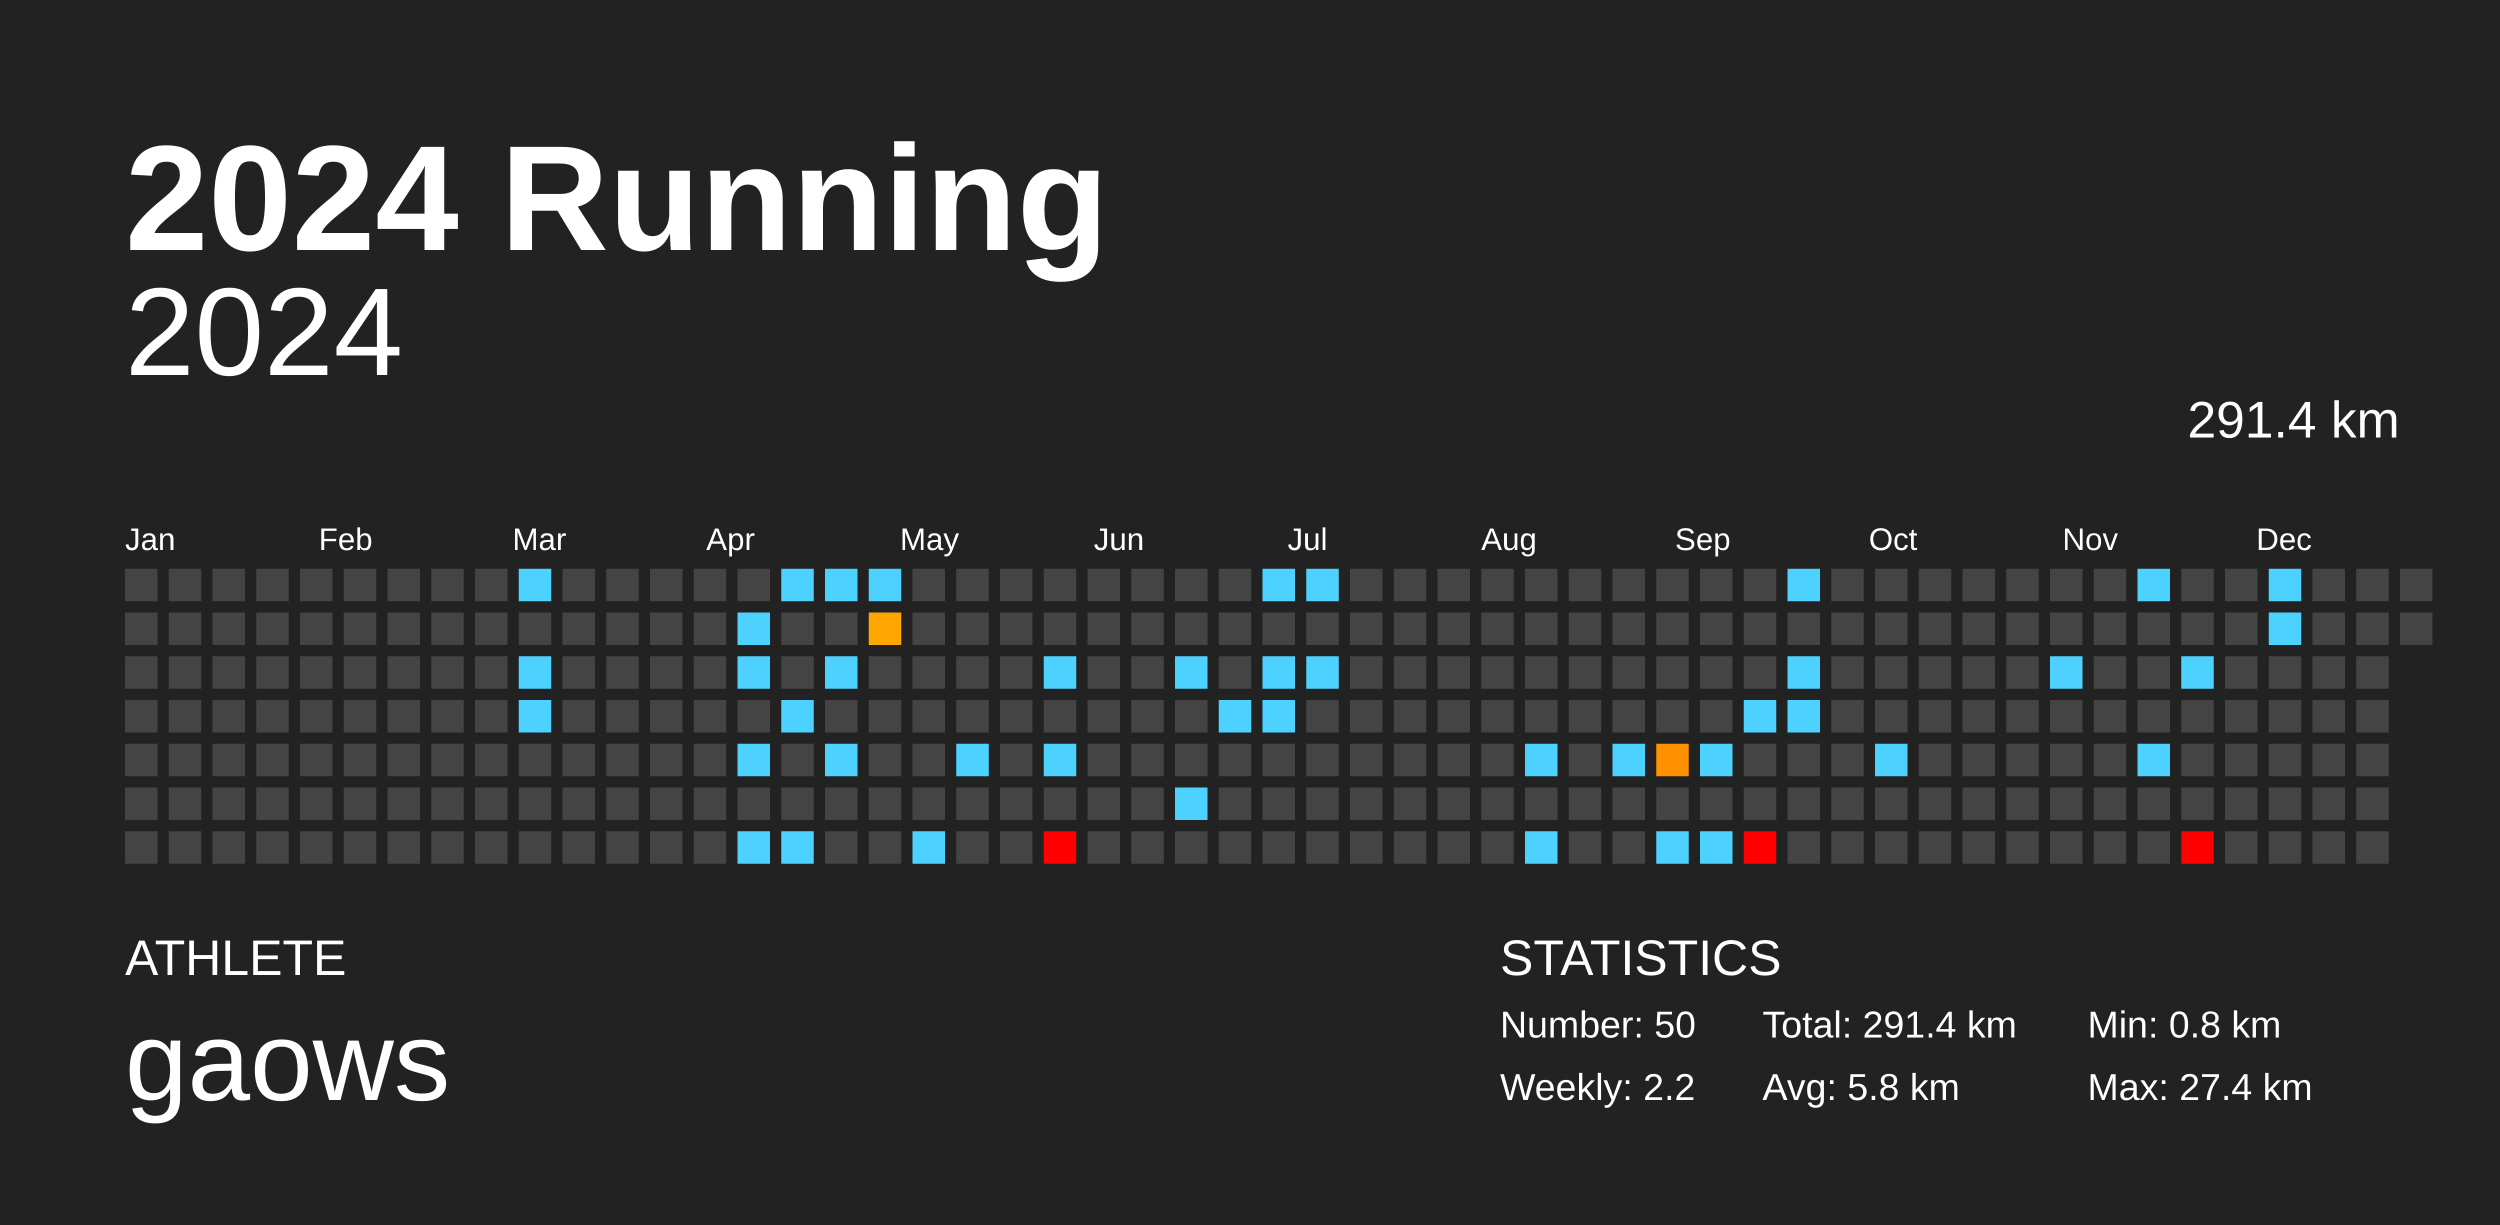
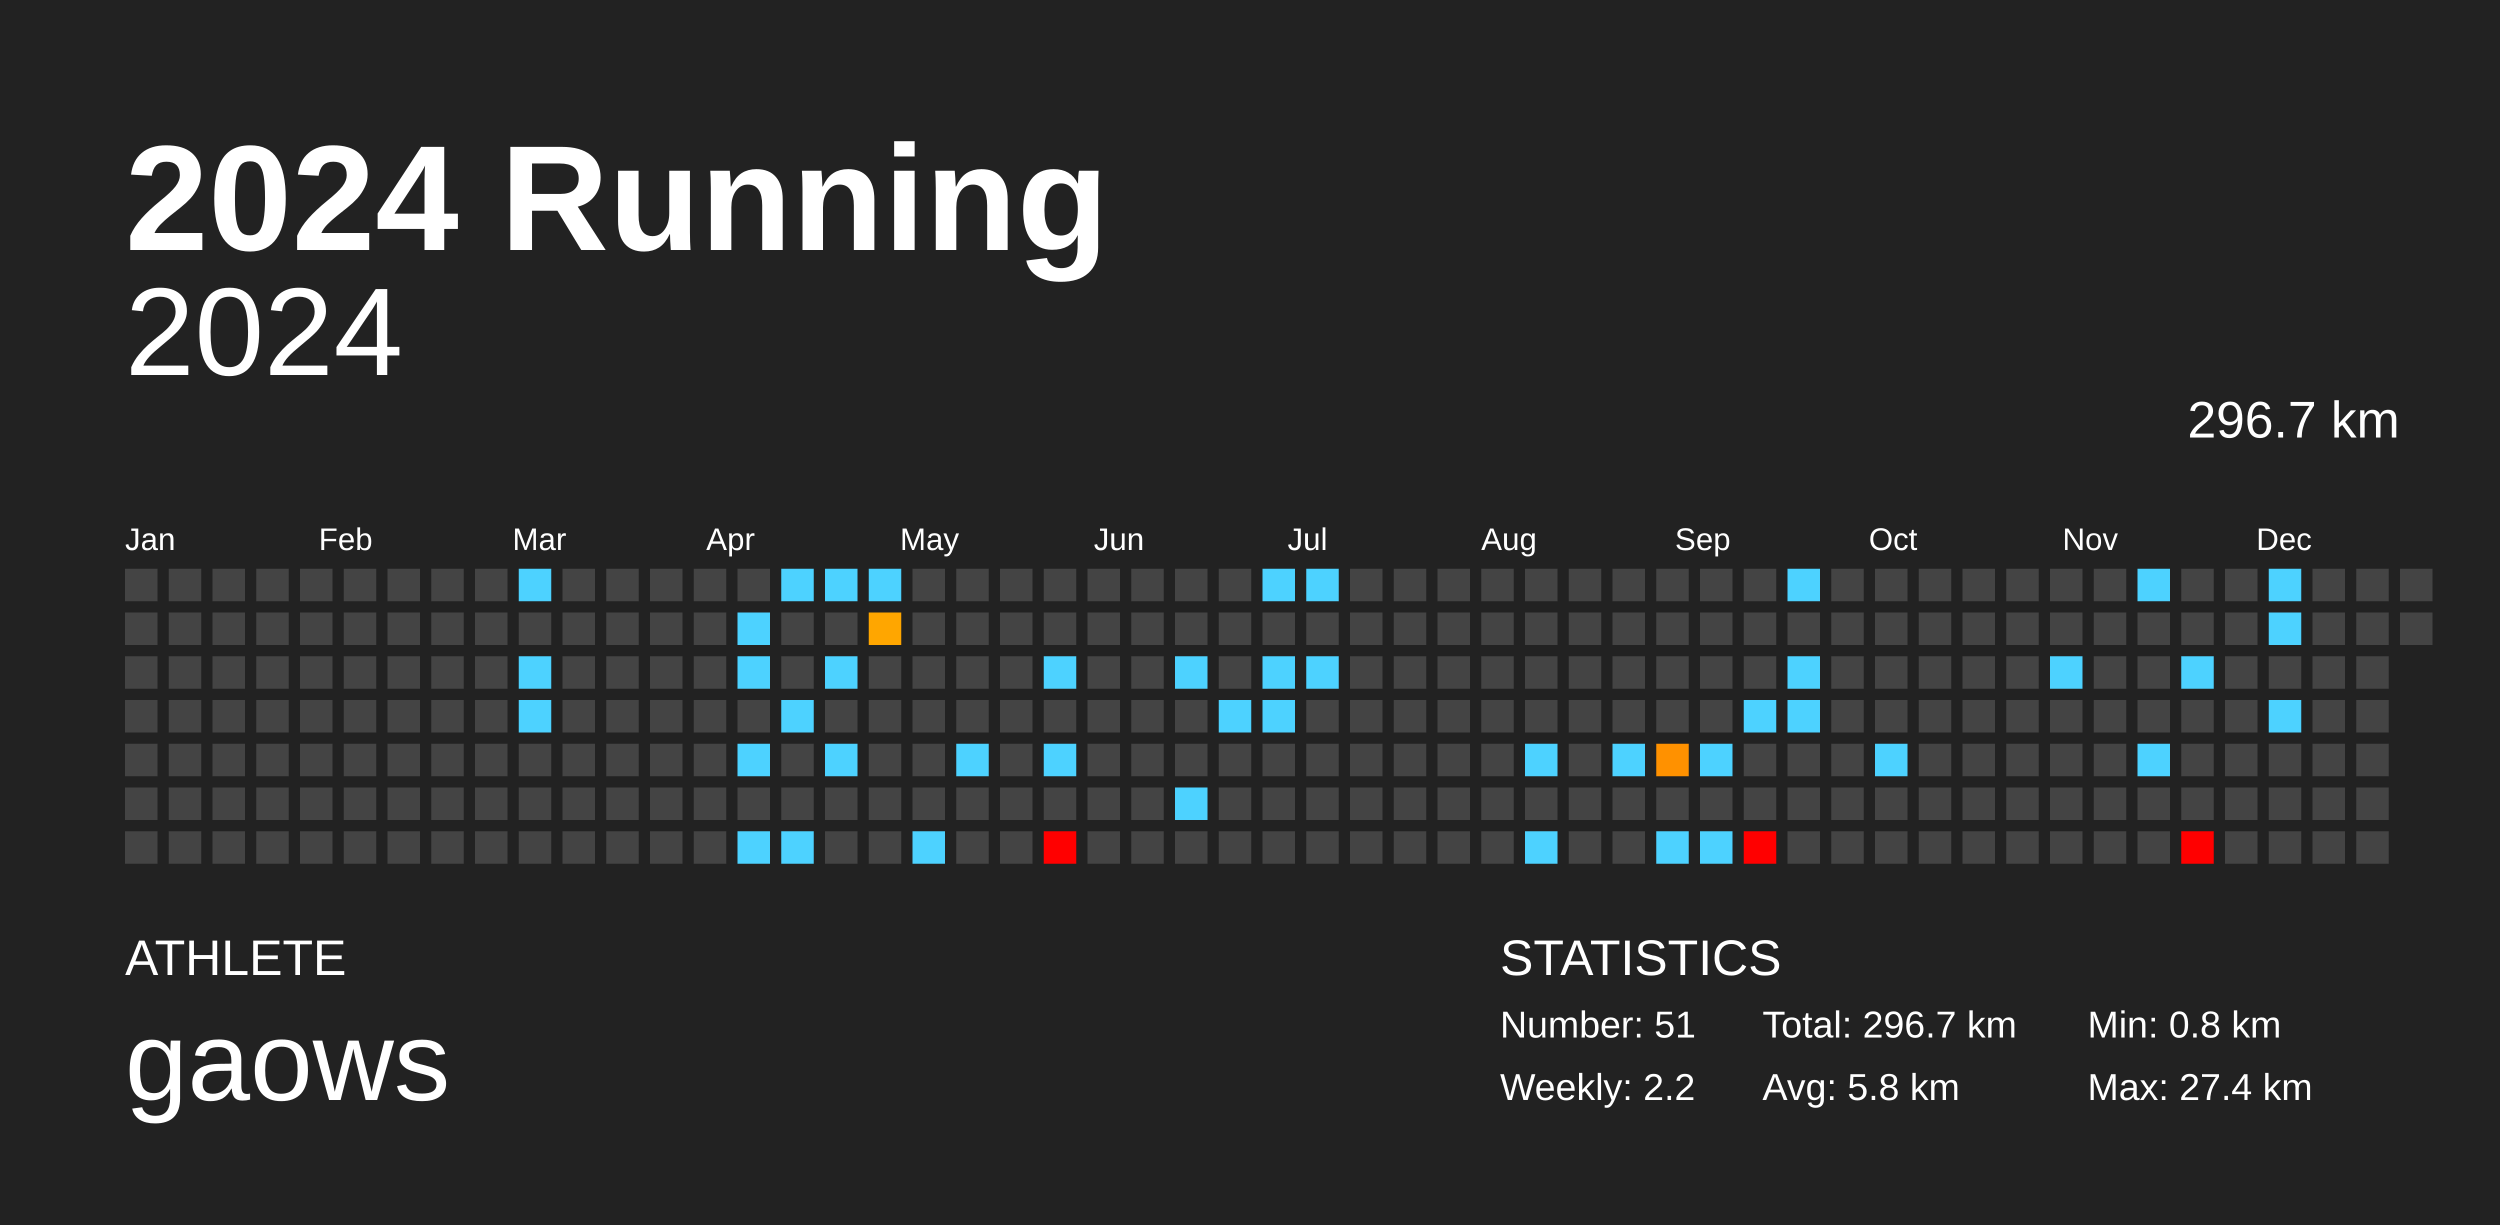
<svg xmlns="http://www.w3.org/2000/svg" baseProfile="full" height="98mm" version="1.1" viewBox="0,0,200,98" width="200mm">
  <defs />
  <rect fill="#222222" height="98" width="200" x="0" y="0" />
  <text fill="#FFFFFF" style="font-size:12px; font-family:Arial; font-weight:bold;" x="10" y="20">2024 Running</text>
  <text fill="#FFFFFF" style="font-size:4px; font-family:Arial" x="10" y="78">ATHLETE</text>
  <text fill="#FFFFFF" style="font-size:9px; font-family:Arial" x="10" y="88">gaows</text>
  <text fill="#FFFFFF" style="font-size:4px; font-family:Arial" x="120" y="78">STATISTICS</text>
-   <text fill="#FFFFFF" style="font-size:3px; font-family:Arial" x="120" y="83">Number: 50</text>
+   <text fill="#FFFFFF" style="font-size:3px; font-family:Arial" x="120" y="83">Number: 51</text>
  <text fill="#FFFFFF" style="font-size:3px; font-family:Arial" x="120" y="88">Weekly: 2.2</text>
-   <text fill="#FFFFFF" style="font-size:3px; font-family:Arial" x="141" y="83">Total: 291.4 km</text>
+   <text fill="#FFFFFF" style="font-size:3px; font-family:Arial" x="141" y="83">Total: 296.7 km</text>
  <text fill="#FFFFFF" style="font-size:3px; font-family:Arial" x="141" y="88">Avg: 5.8 km</text>
  <text fill="#FFFFFF" style="font-size:3px; font-family:Arial" x="167" y="83">Min: 0.8 km</text>
  <text fill="#FFFFFF" style="font-size:3px; font-family:Arial" x="167" y="88">Max: 27.4 km</text>
  <text alignment-baseline="hanging" fill="#FFFFFF" style="font-size:10.0px; font-family:Arial;" x="10" y="30">2024</text>
-   <text alignment-baseline="hanging" fill="#FFFFFF" style="font-size:4.125px; font-family:Arial;" x="175" y="35">291.4 km</text>
+   <text alignment-baseline="hanging" fill="#FFFFFF" style="font-size:4.125px; font-family:Arial;" x="175" y="35">296.7 km</text>
  <text fill="#FFFFFF" style="font-size:2.5px; font-family:Arial" x="10.0" y="44">Jan</text>
  <text fill="#FFFFFF" style="font-size:2.5px; font-family:Arial" x="25.5" y="44">Feb</text>
  <text fill="#FFFFFF" style="font-size:2.5px; font-family:Arial" x="41.0" y="44">Mar</text>
  <text fill="#FFFFFF" style="font-size:2.5px; font-family:Arial" x="56.5" y="44">Apr</text>
  <text fill="#FFFFFF" style="font-size:2.5px; font-family:Arial" x="72.0" y="44">May</text>
  <text fill="#FFFFFF" style="font-size:2.5px; font-family:Arial" x="87.5" y="44">Jun</text>
  <text fill="#FFFFFF" style="font-size:2.5px; font-family:Arial" x="103.0" y="44">Jul</text>
  <text fill="#FFFFFF" style="font-size:2.5px; font-family:Arial" x="118.5" y="44">Aug</text>
  <text fill="#FFFFFF" style="font-size:2.5px; font-family:Arial" x="134.0" y="44">Sep</text>
  <text fill="#FFFFFF" style="font-size:2.5px; font-family:Arial" x="149.5" y="44">Oct</text>
  <text fill="#FFFFFF" style="font-size:2.5px; font-family:Arial" x="165.0" y="44">Nov</text>
  <text fill="#FFFFFF" style="font-size:2.5px; font-family:Arial" x="180.5" y="44">Dec</text>
  <rect fill="#444444" height="2.6" width="2.6" x="10.0" y="45.5" />
  <rect fill="#444444" height="2.6" width="2.6" x="10.0" y="49.0" />
  <rect fill="#444444" height="2.6" width="2.6" x="10.0" y="52.5" />
  <rect fill="#444444" height="2.6" width="2.6" x="10.0" y="56.0" />
  <rect fill="#444444" height="2.6" width="2.6" x="10.0" y="59.5" />
  <rect fill="#444444" height="2.6" width="2.6" x="10.0" y="63.0" />
  <rect fill="#444444" height="2.6" width="2.6" x="10.0" y="66.5" />
  <rect fill="#444444" height="2.6" width="2.6" x="13.5" y="45.5" />
  <rect fill="#444444" height="2.6" width="2.6" x="13.5" y="49.0" />
  <rect fill="#444444" height="2.6" width="2.6" x="13.5" y="52.5" />
  <rect fill="#444444" height="2.6" width="2.6" x="13.5" y="56.0" />
  <rect fill="#444444" height="2.6" width="2.6" x="13.5" y="59.5" />
  <rect fill="#444444" height="2.6" width="2.6" x="13.5" y="63.0" />
  <rect fill="#444444" height="2.6" width="2.6" x="13.5" y="66.5" />
  <rect fill="#444444" height="2.6" width="2.6" x="17.0" y="45.5" />
  <rect fill="#444444" height="2.6" width="2.6" x="17.0" y="49.0" />
  <rect fill="#444444" height="2.6" width="2.6" x="17.0" y="52.5" />
  <rect fill="#444444" height="2.6" width="2.6" x="17.0" y="56.0" />
  <rect fill="#444444" height="2.6" width="2.6" x="17.0" y="59.5" />
  <rect fill="#444444" height="2.6" width="2.6" x="17.0" y="63.0" />
  <rect fill="#444444" height="2.6" width="2.6" x="17.0" y="66.5" />
  <rect fill="#444444" height="2.6" width="2.6" x="20.5" y="45.5" />
  <rect fill="#444444" height="2.6" width="2.6" x="20.5" y="49.0" />
  <rect fill="#444444" height="2.6" width="2.6" x="20.5" y="52.5" />
  <rect fill="#444444" height="2.6" width="2.6" x="20.5" y="56.0" />
  <rect fill="#444444" height="2.6" width="2.6" x="20.5" y="59.5" />
  <rect fill="#444444" height="2.6" width="2.6" x="20.5" y="63.0" />
  <rect fill="#444444" height="2.6" width="2.6" x="20.5" y="66.5" />
  <rect fill="#444444" height="2.6" width="2.6" x="24.0" y="45.5" />
  <rect fill="#444444" height="2.6" width="2.6" x="24.0" y="49.0" />
  <rect fill="#444444" height="2.6" width="2.6" x="24.0" y="52.5" />
  <rect fill="#444444" height="2.6" width="2.6" x="24.0" y="56.0" />
  <rect fill="#444444" height="2.6" width="2.6" x="24.0" y="59.5" />
  <rect fill="#444444" height="2.6" width="2.6" x="24.0" y="63.0" />
  <rect fill="#444444" height="2.6" width="2.6" x="24.0" y="66.5" />
  <rect fill="#444444" height="2.6" width="2.6" x="27.5" y="45.5" />
  <rect fill="#444444" height="2.6" width="2.6" x="27.5" y="49.0" />
  <rect fill="#444444" height="2.6" width="2.6" x="27.5" y="52.5" />
  <rect fill="#444444" height="2.6" width="2.6" x="27.5" y="56.0" />
  <rect fill="#444444" height="2.6" width="2.6" x="27.5" y="59.5" />
  <rect fill="#444444" height="2.6" width="2.6" x="27.5" y="63.0" />
  <rect fill="#444444" height="2.6" width="2.6" x="27.5" y="66.5" />
  <rect fill="#444444" height="2.6" width="2.6" x="31.0" y="45.5" />
  <rect fill="#444444" height="2.6" width="2.6" x="31.0" y="49.0" />
  <rect fill="#444444" height="2.6" width="2.6" x="31.0" y="52.5" />
  <rect fill="#444444" height="2.6" width="2.6" x="31.0" y="56.0" />
  <rect fill="#444444" height="2.6" width="2.6" x="31.0" y="59.5" />
  <rect fill="#444444" height="2.6" width="2.6" x="31.0" y="63.0" />
  <rect fill="#444444" height="2.6" width="2.6" x="31.0" y="66.5" />
  <rect fill="#444444" height="2.6" width="2.6" x="34.5" y="45.5" />
  <rect fill="#444444" height="2.6" width="2.6" x="34.5" y="49.0" />
  <rect fill="#444444" height="2.6" width="2.6" x="34.5" y="52.5" />
  <rect fill="#444444" height="2.6" width="2.6" x="34.5" y="56.0" />
  <rect fill="#444444" height="2.6" width="2.6" x="34.5" y="59.5" />
  <rect fill="#444444" height="2.6" width="2.6" x="34.5" y="63.0" />
  <rect fill="#444444" height="2.6" width="2.6" x="34.5" y="66.5" />
  <rect fill="#444444" height="2.6" width="2.6" x="38.0" y="45.5" />
  <rect fill="#444444" height="2.6" width="2.6" x="38.0" y="49.0" />
  <rect fill="#444444" height="2.6" width="2.6" x="38.0" y="52.5" />
  <rect fill="#444444" height="2.6" width="2.6" x="38.0" y="56.0" />
  <rect fill="#444444" height="2.6" width="2.6" x="38.0" y="59.5" />
  <rect fill="#444444" height="2.6" width="2.6" x="38.0" y="63.0" />
  <rect fill="#444444" height="2.6" width="2.6" x="38.0" y="66.5" />
  <rect fill="#4dd2ff" height="2.6" width="2.6" x="41.5" y="45.5" />
  <rect fill="#444444" height="2.6" width="2.6" x="41.5" y="49.0" />
  <rect fill="#4dd2ff" height="2.6" width="2.6" x="41.5" y="52.5" />
  <rect fill="#4dd2ff" height="2.6" width="2.6" x="41.5" y="56.0" />
  <rect fill="#444444" height="2.6" width="2.6" x="41.5" y="59.5" />
  <rect fill="#444444" height="2.6" width="2.6" x="41.5" y="63.0" />
  <rect fill="#444444" height="2.6" width="2.6" x="41.5" y="66.5" />
  <rect fill="#444444" height="2.6" width="2.6" x="45.0" y="45.5" />
  <rect fill="#444444" height="2.6" width="2.6" x="45.0" y="49.0" />
  <rect fill="#444444" height="2.6" width="2.6" x="45.0" y="52.5" />
  <rect fill="#444444" height="2.6" width="2.6" x="45.0" y="56.0" />
  <rect fill="#444444" height="2.6" width="2.6" x="45.0" y="59.5" />
  <rect fill="#444444" height="2.6" width="2.6" x="45.0" y="63.0" />
  <rect fill="#444444" height="2.6" width="2.6" x="45.0" y="66.5" />
  <rect fill="#444444" height="2.6" width="2.6" x="48.5" y="45.5" />
  <rect fill="#444444" height="2.6" width="2.6" x="48.5" y="49.0" />
  <rect fill="#444444" height="2.6" width="2.6" x="48.5" y="52.5" />
  <rect fill="#444444" height="2.6" width="2.6" x="48.5" y="56.0" />
  <rect fill="#444444" height="2.6" width="2.6" x="48.5" y="59.5" />
  <rect fill="#444444" height="2.6" width="2.6" x="48.5" y="63.0" />
  <rect fill="#444444" height="2.6" width="2.6" x="48.5" y="66.5" />
  <rect fill="#444444" height="2.6" width="2.6" x="52.0" y="45.5" />
  <rect fill="#444444" height="2.6" width="2.6" x="52.0" y="49.0" />
  <rect fill="#444444" height="2.6" width="2.6" x="52.0" y="52.5" />
  <rect fill="#444444" height="2.6" width="2.6" x="52.0" y="56.0" />
  <rect fill="#444444" height="2.6" width="2.6" x="52.0" y="59.5" />
  <rect fill="#444444" height="2.6" width="2.6" x="52.0" y="63.0" />
  <rect fill="#444444" height="2.6" width="2.6" x="52.0" y="66.5" />
  <rect fill="#444444" height="2.6" width="2.6" x="55.5" y="45.5" />
  <rect fill="#444444" height="2.6" width="2.6" x="55.5" y="49.0" />
  <rect fill="#444444" height="2.6" width="2.6" x="55.5" y="52.5" />
  <rect fill="#444444" height="2.6" width="2.6" x="55.5" y="56.0" />
  <rect fill="#444444" height="2.6" width="2.6" x="55.5" y="59.5" />
  <rect fill="#444444" height="2.6" width="2.6" x="55.5" y="63.0" />
  <rect fill="#444444" height="2.6" width="2.6" x="55.5" y="66.5" />
  <rect fill="#444444" height="2.6" width="2.6" x="59.0" y="45.5" />
  <rect fill="#4dd2ff" height="2.6" width="2.6" x="59.0" y="49.0" />
  <rect fill="#4dd2ff" height="2.6" width="2.6" x="59.0" y="52.5" />
  <rect fill="#444444" height="2.6" width="2.6" x="59.0" y="56.0" />
  <rect fill="#4dd2ff" height="2.6" width="2.6" x="59.0" y="59.5" />
  <rect fill="#444444" height="2.6" width="2.6" x="59.0" y="63.0" />
  <rect fill="#4dd2ff" height="2.6" width="2.6" x="59.0" y="66.5" />
  <rect fill="#4dd2ff" height="2.6" width="2.6" x="62.5" y="45.5" />
  <rect fill="#444444" height="2.6" width="2.6" x="62.5" y="49.0" />
  <rect fill="#444444" height="2.6" width="2.6" x="62.5" y="52.5" />
  <rect fill="#4dd2ff" height="2.6" width="2.6" x="62.5" y="56.0" />
  <rect fill="#444444" height="2.6" width="2.6" x="62.5" y="59.5" />
  <rect fill="#444444" height="2.6" width="2.6" x="62.5" y="63.0" />
  <rect fill="#4dd2ff" height="2.6" width="2.6" x="62.5" y="66.5" />
  <rect fill="#4dd2ff" height="2.6" width="2.6" x="66.0" y="45.5" />
  <rect fill="#444444" height="2.6" width="2.6" x="66.0" y="49.0" />
  <rect fill="#4dd2ff" height="2.6" width="2.6" x="66.0" y="52.5" />
  <rect fill="#444444" height="2.6" width="2.6" x="66.0" y="56.0" />
  <rect fill="#4dd2ff" height="2.6" width="2.6" x="66.0" y="59.5" />
  <rect fill="#444444" height="2.6" width="2.6" x="66.0" y="63.0" />
  <rect fill="#444444" height="2.6" width="2.6" x="66.0" y="66.5" />
  <rect fill="#4dd2ff" height="2.6" width="2.6" x="69.5" y="45.5" />
  <rect fill="#ffa600" height="2.6" width="2.6" x="69.5" y="49.0" />
  <rect fill="#444444" height="2.6" width="2.6" x="69.5" y="52.5" />
  <rect fill="#444444" height="2.6" width="2.6" x="69.5" y="56.0" />
  <rect fill="#444444" height="2.6" width="2.6" x="69.5" y="59.5" />
  <rect fill="#444444" height="2.6" width="2.6" x="69.5" y="63.0" />
  <rect fill="#444444" height="2.6" width="2.6" x="69.5" y="66.5" />
  <rect fill="#444444" height="2.6" width="2.6" x="73.0" y="45.5" />
  <rect fill="#444444" height="2.6" width="2.6" x="73.0" y="49.0" />
  <rect fill="#444444" height="2.6" width="2.6" x="73.0" y="52.5" />
  <rect fill="#444444" height="2.6" width="2.6" x="73.0" y="56.0" />
  <rect fill="#444444" height="2.6" width="2.6" x="73.0" y="59.5" />
  <rect fill="#444444" height="2.6" width="2.6" x="73.0" y="63.0" />
  <rect fill="#4dd2ff" height="2.6" width="2.6" x="73.0" y="66.5" />
  <rect fill="#444444" height="2.6" width="2.6" x="76.5" y="45.5" />
  <rect fill="#444444" height="2.6" width="2.6" x="76.5" y="49.0" />
  <rect fill="#444444" height="2.6" width="2.6" x="76.5" y="52.5" />
  <rect fill="#444444" height="2.6" width="2.6" x="76.5" y="56.0" />
  <rect fill="#4dd2ff" height="2.6" width="2.6" x="76.5" y="59.5" />
  <rect fill="#444444" height="2.6" width="2.6" x="76.5" y="63.0" />
  <rect fill="#444444" height="2.6" width="2.6" x="76.5" y="66.5" />
  <rect fill="#444444" height="2.6" width="2.6" x="80.0" y="45.5" />
  <rect fill="#444444" height="2.6" width="2.6" x="80.0" y="49.0" />
  <rect fill="#444444" height="2.6" width="2.6" x="80.0" y="52.5" />
  <rect fill="#444444" height="2.6" width="2.6" x="80.0" y="56.0" />
  <rect fill="#444444" height="2.6" width="2.6" x="80.0" y="59.5" />
  <rect fill="#444444" height="2.6" width="2.6" x="80.0" y="63.0" />
  <rect fill="#444444" height="2.6" width="2.6" x="80.0" y="66.5" />
  <rect fill="#444444" height="2.6" width="2.6" x="83.5" y="45.5" />
  <rect fill="#444444" height="2.6" width="2.6" x="83.5" y="49.0" />
  <rect fill="#4dd2ff" height="2.6" width="2.6" x="83.5" y="52.5" />
  <rect fill="#444444" height="2.6" width="2.6" x="83.5" y="56.0" />
  <rect fill="#4dd2ff" height="2.6" width="2.6" x="83.5" y="59.5" />
  <rect fill="#444444" height="2.6" width="2.6" x="83.5" y="63.0" />
  <rect fill="red" height="2.6" width="2.6" x="83.5" y="66.5" />
  <rect fill="#444444" height="2.6" width="2.6" x="87.0" y="45.5" />
  <rect fill="#444444" height="2.6" width="2.6" x="87.0" y="49.0" />
  <rect fill="#444444" height="2.6" width="2.6" x="87.0" y="52.5" />
  <rect fill="#444444" height="2.6" width="2.6" x="87.0" y="56.0" />
  <rect fill="#444444" height="2.6" width="2.6" x="87.0" y="59.5" />
  <rect fill="#444444" height="2.6" width="2.6" x="87.0" y="63.0" />
  <rect fill="#444444" height="2.6" width="2.6" x="87.0" y="66.5" />
  <rect fill="#444444" height="2.6" width="2.6" x="90.5" y="45.5" />
  <rect fill="#444444" height="2.6" width="2.6" x="90.5" y="49.0" />
  <rect fill="#444444" height="2.6" width="2.6" x="90.5" y="52.5" />
  <rect fill="#444444" height="2.6" width="2.6" x="90.5" y="56.0" />
  <rect fill="#444444" height="2.6" width="2.6" x="90.5" y="59.5" />
  <rect fill="#444444" height="2.6" width="2.6" x="90.5" y="63.0" />
  <rect fill="#444444" height="2.6" width="2.6" x="90.5" y="66.5" />
  <rect fill="#444444" height="2.6" width="2.6" x="94.0" y="45.5" />
  <rect fill="#444444" height="2.6" width="2.6" x="94.0" y="49.0" />
  <rect fill="#4dd2ff" height="2.6" width="2.6" x="94.0" y="52.5" />
  <rect fill="#444444" height="2.6" width="2.6" x="94.0" y="56.0" />
  <rect fill="#444444" height="2.6" width="2.6" x="94.0" y="59.5" />
  <rect fill="#4dd2ff" height="2.6" width="2.6" x="94.0" y="63.0" />
  <rect fill="#444444" height="2.6" width="2.6" x="94.0" y="66.5" />
  <rect fill="#444444" height="2.6" width="2.6" x="97.5" y="45.5" />
  <rect fill="#444444" height="2.6" width="2.6" x="97.5" y="49.0" />
  <rect fill="#444444" height="2.6" width="2.6" x="97.5" y="52.5" />
  <rect fill="#4dd2ff" height="2.6" width="2.6" x="97.5" y="56.0" />
  <rect fill="#444444" height="2.6" width="2.6" x="97.5" y="59.5" />
  <rect fill="#444444" height="2.6" width="2.6" x="97.5" y="63.0" />
  <rect fill="#444444" height="2.6" width="2.6" x="97.5" y="66.5" />
  <rect fill="#4dd2ff" height="2.6" width="2.6" x="101.0" y="45.5" />
  <rect fill="#444444" height="2.6" width="2.6" x="101.0" y="49.0" />
  <rect fill="#4dd2ff" height="2.6" width="2.6" x="101.0" y="52.5" />
  <rect fill="#4dd2ff" height="2.6" width="2.6" x="101.0" y="56.0" />
  <rect fill="#444444" height="2.6" width="2.6" x="101.0" y="59.5" />
  <rect fill="#444444" height="2.6" width="2.6" x="101.0" y="63.0" />
  <rect fill="#444444" height="2.6" width="2.6" x="101.0" y="66.5" />
  <rect fill="#4dd2ff" height="2.6" width="2.6" x="104.5" y="45.5" />
  <rect fill="#444444" height="2.6" width="2.6" x="104.5" y="49.0" />
  <rect fill="#4dd2ff" height="2.6" width="2.6" x="104.5" y="52.5" />
  <rect fill="#444444" height="2.6" width="2.6" x="104.5" y="56.0" />
  <rect fill="#444444" height="2.6" width="2.6" x="104.5" y="59.5" />
  <rect fill="#444444" height="2.6" width="2.6" x="104.5" y="63.0" />
  <rect fill="#444444" height="2.6" width="2.6" x="104.5" y="66.5" />
  <rect fill="#444444" height="2.6" width="2.6" x="108.0" y="45.5" />
  <rect fill="#444444" height="2.6" width="2.6" x="108.0" y="49.0" />
  <rect fill="#444444" height="2.6" width="2.6" x="108.0" y="52.5" />
  <rect fill="#444444" height="2.6" width="2.6" x="108.0" y="56.0" />
  <rect fill="#444444" height="2.6" width="2.6" x="108.0" y="59.5" />
  <rect fill="#444444" height="2.6" width="2.6" x="108.0" y="63.0" />
  <rect fill="#444444" height="2.6" width="2.6" x="108.0" y="66.5" />
  <rect fill="#444444" height="2.6" width="2.6" x="111.5" y="45.5" />
  <rect fill="#444444" height="2.6" width="2.6" x="111.5" y="49.0" />
  <rect fill="#444444" height="2.6" width="2.6" x="111.5" y="52.5" />
  <rect fill="#444444" height="2.6" width="2.6" x="111.5" y="56.0" />
  <rect fill="#444444" height="2.6" width="2.6" x="111.5" y="59.5" />
  <rect fill="#444444" height="2.6" width="2.6" x="111.5" y="63.0" />
  <rect fill="#444444" height="2.6" width="2.6" x="111.5" y="66.5" />
  <rect fill="#444444" height="2.6" width="2.6" x="115.0" y="45.5" />
  <rect fill="#444444" height="2.6" width="2.6" x="115.0" y="49.0" />
  <rect fill="#444444" height="2.6" width="2.6" x="115.0" y="52.5" />
  <rect fill="#444444" height="2.6" width="2.6" x="115.0" y="56.0" />
  <rect fill="#444444" height="2.6" width="2.6" x="115.0" y="59.5" />
  <rect fill="#444444" height="2.6" width="2.6" x="115.0" y="63.0" />
  <rect fill="#444444" height="2.6" width="2.6" x="115.0" y="66.5" />
  <rect fill="#444444" height="2.6" width="2.6" x="118.5" y="45.5" />
  <rect fill="#444444" height="2.6" width="2.6" x="118.5" y="49.0" />
  <rect fill="#444444" height="2.6" width="2.6" x="118.5" y="52.5" />
  <rect fill="#444444" height="2.6" width="2.6" x="118.5" y="56.0" />
  <rect fill="#444444" height="2.6" width="2.6" x="118.5" y="59.5" />
  <rect fill="#444444" height="2.6" width="2.6" x="118.5" y="63.0" />
  <rect fill="#444444" height="2.6" width="2.6" x="118.5" y="66.5" />
  <rect fill="#444444" height="2.6" width="2.6" x="122.0" y="45.5" />
  <rect fill="#444444" height="2.6" width="2.6" x="122.0" y="49.0" />
  <rect fill="#444444" height="2.6" width="2.6" x="122.0" y="52.5" />
  <rect fill="#444444" height="2.6" width="2.6" x="122.0" y="56.0" />
  <rect fill="#4dd2ff" height="2.6" width="2.6" x="122.0" y="59.5" />
  <rect fill="#444444" height="2.6" width="2.6" x="122.0" y="63.0" />
  <rect fill="#4dd2ff" height="2.6" width="2.6" x="122.0" y="66.5" />
  <rect fill="#444444" height="2.6" width="2.6" x="125.5" y="45.5" />
  <rect fill="#444444" height="2.6" width="2.6" x="125.5" y="49.0" />
  <rect fill="#444444" height="2.6" width="2.6" x="125.5" y="52.5" />
  <rect fill="#444444" height="2.6" width="2.6" x="125.5" y="56.0" />
  <rect fill="#444444" height="2.6" width="2.6" x="125.5" y="59.5" />
  <rect fill="#444444" height="2.6" width="2.6" x="125.5" y="63.0" />
  <rect fill="#444444" height="2.6" width="2.6" x="125.5" y="66.5" />
  <rect fill="#444444" height="2.6" width="2.6" x="129.0" y="45.5" />
  <rect fill="#444444" height="2.6" width="2.6" x="129.0" y="49.0" />
  <rect fill="#444444" height="2.6" width="2.6" x="129.0" y="52.5" />
  <rect fill="#444444" height="2.6" width="2.6" x="129.0" y="56.0" />
  <rect fill="#4dd2ff" height="2.6" width="2.6" x="129.0" y="59.5" />
  <rect fill="#444444" height="2.6" width="2.6" x="129.0" y="63.0" />
  <rect fill="#444444" height="2.6" width="2.6" x="129.0" y="66.5" />
  <rect fill="#444444" height="2.6" width="2.6" x="132.5" y="45.5" />
  <rect fill="#444444" height="2.6" width="2.6" x="132.5" y="49.0" />
  <rect fill="#444444" height="2.6" width="2.6" x="132.5" y="52.5" />
  <rect fill="#444444" height="2.6" width="2.6" x="132.5" y="56.0" />
  <rect fill="#ff9100" height="2.6" width="2.6" x="132.5" y="59.5" />
  <rect fill="#444444" height="2.6" width="2.6" x="132.5" y="63.0" />
  <rect fill="#4dd2ff" height="2.6" width="2.6" x="132.5" y="66.5" />
  <rect fill="#444444" height="2.6" width="2.6" x="136.0" y="45.5" />
  <rect fill="#444444" height="2.6" width="2.6" x="136.0" y="49.0" />
  <rect fill="#444444" height="2.6" width="2.6" x="136.0" y="52.5" />
  <rect fill="#444444" height="2.6" width="2.6" x="136.0" y="56.0" />
  <rect fill="#4dd2ff" height="2.6" width="2.6" x="136.0" y="59.5" />
  <rect fill="#444444" height="2.6" width="2.6" x="136.0" y="63.0" />
  <rect fill="#4dd2ff" height="2.6" width="2.6" x="136.0" y="66.5" />
  <rect fill="#444444" height="2.6" width="2.6" x="139.5" y="45.5" />
  <rect fill="#444444" height="2.6" width="2.6" x="139.5" y="49.0" />
  <rect fill="#444444" height="2.6" width="2.6" x="139.5" y="52.5" />
  <rect fill="#4dd2ff" height="2.6" width="2.6" x="139.5" y="56.0" />
  <rect fill="#444444" height="2.6" width="2.6" x="139.5" y="59.5" />
  <rect fill="#444444" height="2.6" width="2.6" x="139.5" y="63.0" />
  <rect fill="red" height="2.6" width="2.6" x="139.5" y="66.5" />
  <rect fill="#4dd2ff" height="2.6" width="2.6" x="143.0" y="45.5" />
  <rect fill="#444444" height="2.6" width="2.6" x="143.0" y="49.0" />
  <rect fill="#4dd2ff" height="2.6" width="2.6" x="143.0" y="52.5" />
  <rect fill="#4dd2ff" height="2.6" width="2.6" x="143.0" y="56.0" />
  <rect fill="#444444" height="2.6" width="2.6" x="143.0" y="59.5" />
  <rect fill="#444444" height="2.6" width="2.6" x="143.0" y="63.0" />
  <rect fill="#444444" height="2.6" width="2.6" x="143.0" y="66.5" />
  <rect fill="#444444" height="2.6" width="2.6" x="146.5" y="45.5" />
  <rect fill="#444444" height="2.6" width="2.6" x="146.5" y="49.0" />
  <rect fill="#444444" height="2.6" width="2.6" x="146.5" y="52.5" />
  <rect fill="#444444" height="2.6" width="2.6" x="146.5" y="56.0" />
  <rect fill="#444444" height="2.6" width="2.6" x="146.5" y="59.5" />
  <rect fill="#444444" height="2.6" width="2.6" x="146.5" y="63.0" />
  <rect fill="#444444" height="2.6" width="2.6" x="146.5" y="66.5" />
  <rect fill="#444444" height="2.6" width="2.6" x="150.0" y="45.5" />
  <rect fill="#444444" height="2.6" width="2.6" x="150.0" y="49.0" />
  <rect fill="#444444" height="2.6" width="2.6" x="150.0" y="52.5" />
  <rect fill="#444444" height="2.6" width="2.6" x="150.0" y="56.0" />
  <rect fill="#4dd2ff" height="2.6" width="2.6" x="150.0" y="59.5" />
  <rect fill="#444444" height="2.6" width="2.6" x="150.0" y="63.0" />
  <rect fill="#444444" height="2.6" width="2.6" x="150.0" y="66.5" />
  <rect fill="#444444" height="2.6" width="2.6" x="153.5" y="45.5" />
  <rect fill="#444444" height="2.6" width="2.6" x="153.5" y="49.0" />
  <rect fill="#444444" height="2.6" width="2.6" x="153.5" y="52.5" />
  <rect fill="#444444" height="2.6" width="2.6" x="153.5" y="56.0" />
  <rect fill="#444444" height="2.6" width="2.6" x="153.5" y="59.5" />
  <rect fill="#444444" height="2.6" width="2.6" x="153.5" y="63.0" />
  <rect fill="#444444" height="2.6" width="2.6" x="153.5" y="66.5" />
  <rect fill="#444444" height="2.6" width="2.6" x="157.0" y="45.5" />
  <rect fill="#444444" height="2.6" width="2.6" x="157.0" y="49.0" />
  <rect fill="#444444" height="2.6" width="2.6" x="157.0" y="52.5" />
  <rect fill="#444444" height="2.6" width="2.6" x="157.0" y="56.0" />
  <rect fill="#444444" height="2.6" width="2.6" x="157.0" y="59.5" />
  <rect fill="#444444" height="2.6" width="2.6" x="157.0" y="63.0" />
  <rect fill="#444444" height="2.6" width="2.6" x="157.0" y="66.5" />
  <rect fill="#444444" height="2.6" width="2.6" x="160.5" y="45.5" />
  <rect fill="#444444" height="2.6" width="2.6" x="160.5" y="49.0" />
  <rect fill="#444444" height="2.6" width="2.6" x="160.5" y="52.5" />
  <rect fill="#444444" height="2.6" width="2.6" x="160.5" y="56.0" />
  <rect fill="#444444" height="2.6" width="2.6" x="160.5" y="59.5" />
  <rect fill="#444444" height="2.6" width="2.6" x="160.5" y="63.0" />
  <rect fill="#444444" height="2.6" width="2.6" x="160.5" y="66.5" />
  <rect fill="#444444" height="2.6" width="2.6" x="164.0" y="45.5" />
  <rect fill="#444444" height="2.6" width="2.6" x="164.0" y="49.0" />
  <rect fill="#4dd2ff" height="2.6" width="2.6" x="164.0" y="52.5" />
  <rect fill="#444444" height="2.6" width="2.6" x="164.0" y="56.0" />
  <rect fill="#444444" height="2.6" width="2.6" x="164.0" y="59.5" />
  <rect fill="#444444" height="2.6" width="2.6" x="164.0" y="63.0" />
  <rect fill="#444444" height="2.6" width="2.6" x="164.0" y="66.5" />
  <rect fill="#444444" height="2.6" width="2.6" x="167.5" y="45.5" />
  <rect fill="#444444" height="2.6" width="2.6" x="167.5" y="49.0" />
  <rect fill="#444444" height="2.6" width="2.6" x="167.5" y="52.5" />
  <rect fill="#444444" height="2.6" width="2.6" x="167.5" y="56.0" />
  <rect fill="#444444" height="2.6" width="2.6" x="167.5" y="59.5" />
  <rect fill="#444444" height="2.6" width="2.6" x="167.5" y="63.0" />
  <rect fill="#444444" height="2.6" width="2.6" x="167.5" y="66.5" />
  <rect fill="#4dd2ff" height="2.6" width="2.6" x="171.0" y="45.5" />
  <rect fill="#444444" height="2.6" width="2.6" x="171.0" y="49.0" />
  <rect fill="#444444" height="2.6" width="2.6" x="171.0" y="52.5" />
  <rect fill="#444444" height="2.6" width="2.6" x="171.0" y="56.0" />
  <rect fill="#4dd2ff" height="2.6" width="2.6" x="171.0" y="59.5" />
  <rect fill="#444444" height="2.6" width="2.6" x="171.0" y="63.0" />
  <rect fill="#444444" height="2.6" width="2.6" x="171.0" y="66.5" />
  <rect fill="#444444" height="2.6" width="2.6" x="174.5" y="45.5" />
  <rect fill="#444444" height="2.6" width="2.6" x="174.5" y="49.0" />
  <rect fill="#4dd2ff" height="2.6" width="2.6" x="174.5" y="52.5" />
  <rect fill="#444444" height="2.6" width="2.6" x="174.5" y="56.0" />
  <rect fill="#444444" height="2.6" width="2.6" x="174.5" y="59.5" />
  <rect fill="#444444" height="2.6" width="2.6" x="174.5" y="63.0" />
  <rect fill="red" height="2.6" width="2.6" x="174.5" y="66.5" />
  <rect fill="#444444" height="2.6" width="2.6" x="178.0" y="45.5" />
  <rect fill="#444444" height="2.6" width="2.6" x="178.0" y="49.0" />
  <rect fill="#444444" height="2.6" width="2.6" x="178.0" y="52.5" />
  <rect fill="#444444" height="2.6" width="2.6" x="178.0" y="56.0" />
  <rect fill="#444444" height="2.6" width="2.6" x="178.0" y="59.5" />
  <rect fill="#444444" height="2.6" width="2.6" x="178.0" y="63.0" />
  <rect fill="#444444" height="2.6" width="2.6" x="178.0" y="66.5" />
  <rect fill="#4dd2ff" height="2.6" width="2.6" x="181.5" y="45.5" />
  <rect fill="#4dd2ff" height="2.6" width="2.6" x="181.5" y="49.0" />
  <rect fill="#444444" height="2.6" width="2.6" x="181.5" y="52.5" />
-   <rect fill="#444444" height="2.6" width="2.6" x="181.5" y="56.0" />
+   <rect fill="#4dd2ff" height="2.6" width="2.6" x="181.5" y="56.0" />
  <rect fill="#444444" height="2.6" width="2.6" x="181.5" y="59.5" />
  <rect fill="#444444" height="2.6" width="2.6" x="181.5" y="63.0" />
  <rect fill="#444444" height="2.6" width="2.6" x="181.5" y="66.5" />
  <rect fill="#444444" height="2.6" width="2.6" x="185.0" y="45.5" />
  <rect fill="#444444" height="2.6" width="2.6" x="185.0" y="49.0" />
  <rect fill="#444444" height="2.6" width="2.6" x="185.0" y="52.5" />
  <rect fill="#444444" height="2.6" width="2.6" x="185.0" y="56.0" />
  <rect fill="#444444" height="2.6" width="2.6" x="185.0" y="59.5" />
  <rect fill="#444444" height="2.6" width="2.6" x="185.0" y="63.0" />
  <rect fill="#444444" height="2.6" width="2.6" x="185.0" y="66.5" />
  <rect fill="#444444" height="2.6" width="2.6" x="188.5" y="45.5" />
  <rect fill="#444444" height="2.6" width="2.6" x="188.5" y="49.0" />
  <rect fill="#444444" height="2.6" width="2.6" x="188.5" y="52.5" />
  <rect fill="#444444" height="2.6" width="2.6" x="188.5" y="56.0" />
  <rect fill="#444444" height="2.6" width="2.6" x="188.5" y="59.5" />
  <rect fill="#444444" height="2.6" width="2.6" x="188.5" y="63.0" />
  <rect fill="#444444" height="2.6" width="2.6" x="188.5" y="66.5" />
  <rect fill="#444444" height="2.6" width="2.6" x="192.0" y="45.5" />
  <rect fill="#444444" height="2.6" width="2.6" x="192.0" y="49.0" />
</svg>
